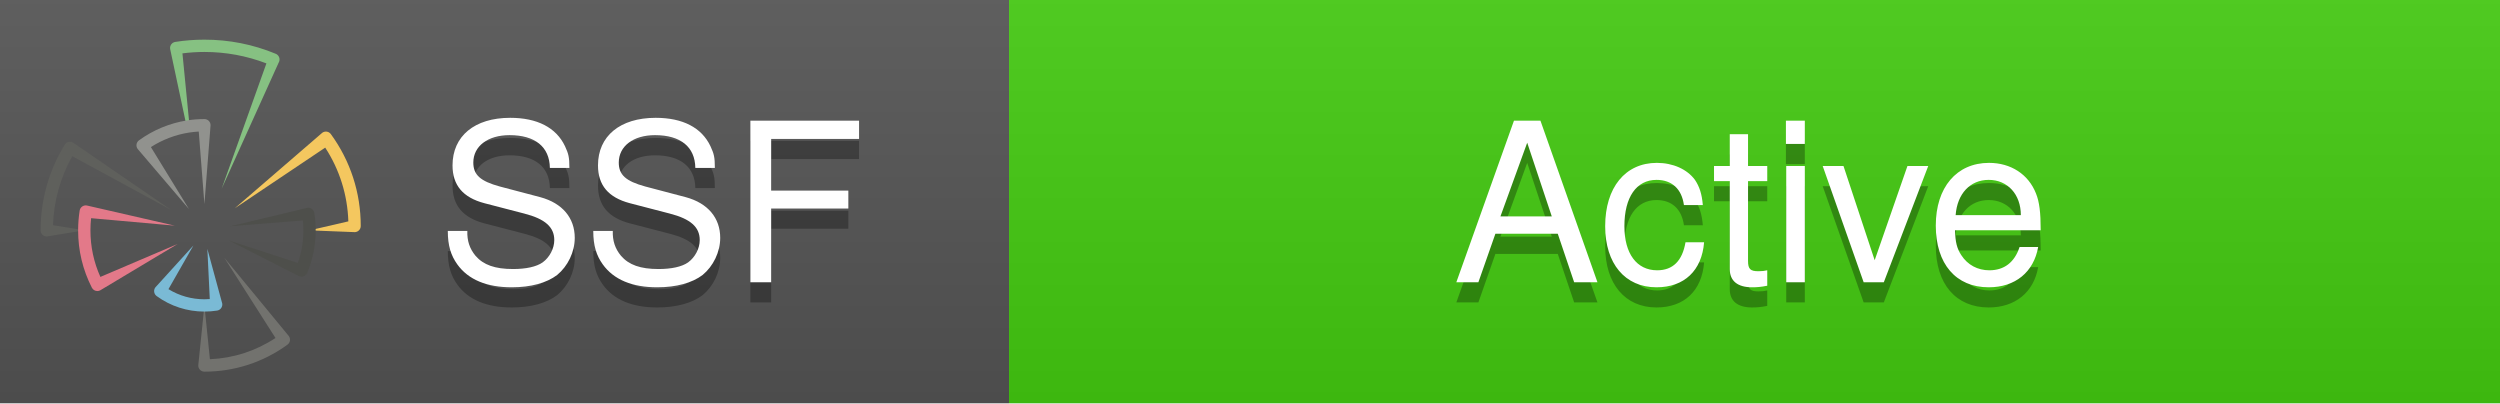
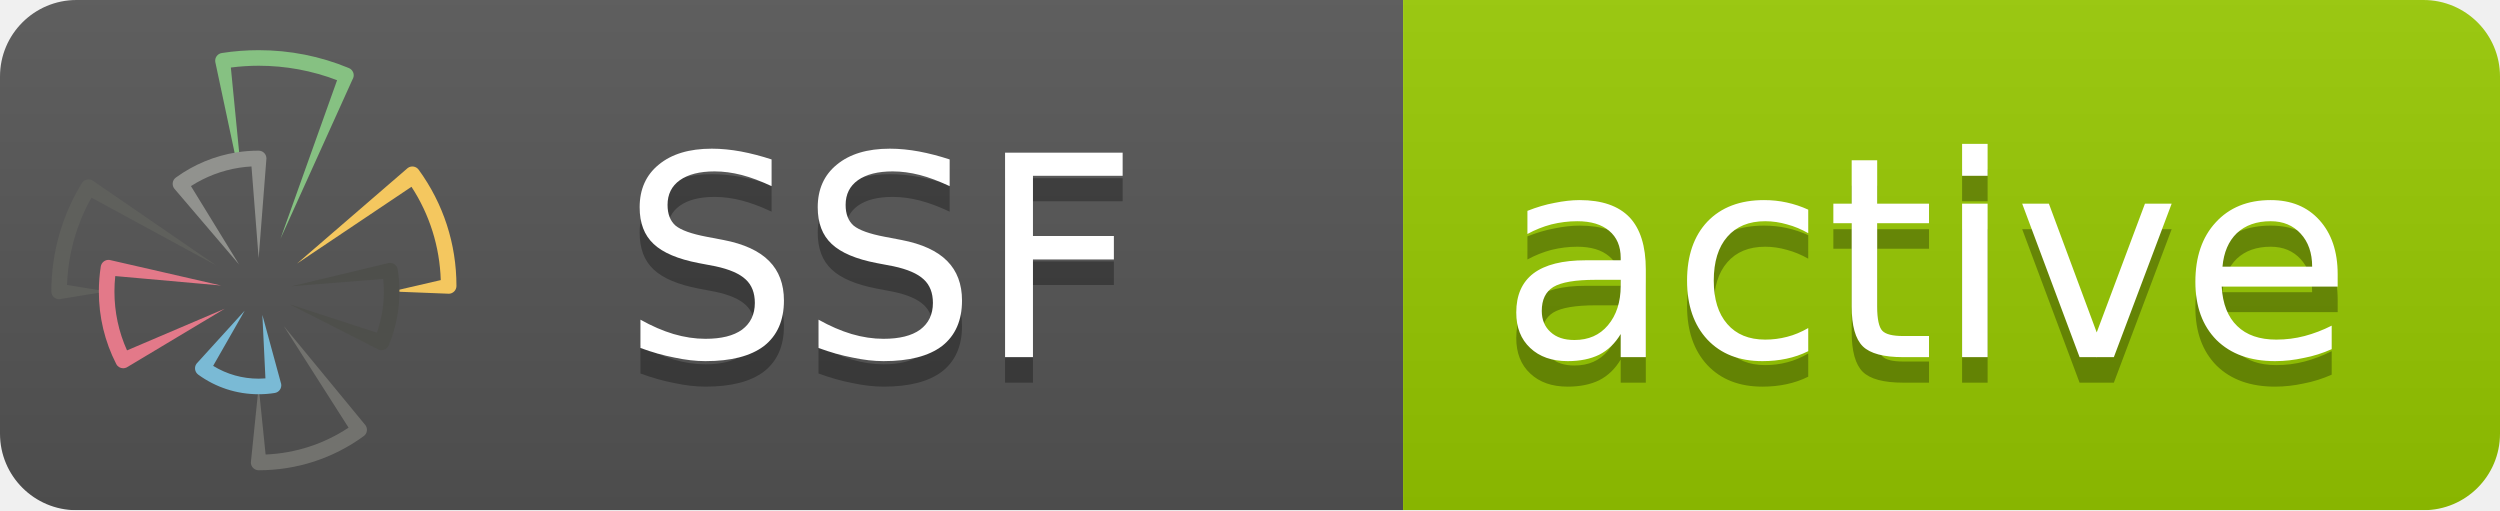
- <svg xmlns="http://www.w3.org/2000/svg" version="1.1" x="0" y="0" width="124" height="20" viewBox="0, 0, 124, 20">
-   <defs>
-     <linearGradient id="Gradient_1" gradientUnits="userSpaceOnUse" x1="0" y1="0" x2="0" y2="20">
-       <stop offset="0" stop-color="#BBBBBB" stop-opacity="0.1" />
-       <stop offset="1" stop-color="#000000" stop-opacity="0.1" />
-     </linearGradient>
-     <clipPath id="Clip_1">
-       <path d="M2.015,1.967 L17.893,1.967 L17.893,18.434 L2.015,18.434 z" />
-     </clipPath>
-   </defs>
-   <g id="Layer_1">
-     <g id="Badge">
-       <path d="M-0,0 L50.047,0 L50.047,20 L-0,20 z" fill="#555555" />
-       <path d="M50.047,0 L124,0 L124,20 L50.047,20 z" fill="#44CC11" />
-       <path d="M0,0 L124,0 L124,20 L0,20 z" fill="url(#Gradient_1)" />
+ <svg xmlns="http://www.w3.org/2000/svg" height="20" width="98">
+   <linearGradient id="b" x2="0" y2="100%">
+     <stop offset="0" stop-color="#bbb" stop-opacity=".1" />
+     <stop offset="1" stop-opacity=".1" />
+   </linearGradient>
+   <mask id="a">
+     <rect fill="#fff" height="20" rx="3" width="98" />
+   </mask>
+   <g mask="url(#a)">
+     <path d="M0 0h55v20H0z" fill="#555" />
+     <path d="M55 0h43v20H55z" fill="#97CA00" />
+     <path d="M0 0h98v20H0z" fill="url(#b)" />
+   </g>
+   <clipPath id="Clip_1">
+     <path d="M2.015,1.967 L17.893,1.967 L17.893,18.434 L2.015,18.434 z" />
+   </clipPath>
+   <g id="Logo">
+     <path d="M13.677,2.668 C12.553,2.202 11.363,1.967 10.139,1.967 C9.656,1.967 9.17,2.004 8.693,2.079 C8.526,2.105 8.413,2.262 8.439,2.428 L9.262,6.295 L9.379,6.018 L9.049,2.647 C9.41,2.601 9.776,2.577 10.139,2.577 C11.2,2.577 12.233,2.769 13.214,3.144 L10.994,9.36 L13.819,3.112 C13.828,3.098 13.836,3.083 13.842,3.067 C13.907,2.911 13.833,2.733 13.677,2.668" fill="#86C182" />
+     <g clip-path="url(#Clip_1)">
+       <path d="M16.411,6.652 C16.312,6.516 16.121,6.485 15.985,6.585 C15.977,6.59 15.972,6.597 15.965,6.602 L15.965,6.602 L11.645,10.331 L16.13,7.322 C16.843,8.416 17.236,9.669 17.278,10.98 L15.353,11.425 L17.569,11.513 C17.575,11.513 17.581,11.515 17.587,11.515 C17.756,11.515 17.893,11.378 17.893,11.21 C17.893,9.559 17.381,7.983 16.411,6.652" fill="#F4C75F" />
+       <path d="M2.628,11.17 C2.669,9.966 2.997,8.793 3.584,7.747 L8.472,10.403 L3.632,7.079 C3.631,7.079 3.631,7.078 3.63,7.078 C3.486,6.989 3.298,7.034 3.21,7.178 C2.427,8.453 2.013,9.922 2.013,11.425 C2.013,11.593 2.15,11.73 2.318,11.73 C2.35,11.73 2.38,11.724 2.408,11.715 L4.18,11.424 L2.628,11.17" fill="#5F605C" />
    </g>
-     <g id="SSF">
-       <text transform="matrix(1, 0, 0, 1, 32.875, 11.5)">
-         <tspan x="-11.197" y="3.5" font-family="Helvetica" font-size="11" fill="#010101" fill-opacity="0.3">SSF</tspan>
-       </text>
-       <text transform="matrix(1, 0, 0, 1, 32.875, 10.5)">
-         <tspan x="-11.197" y="3.5" font-family="Helvetica" font-size="11" fill="#FFFFFF">SSF</tspan>
-       </text>
-     </g>
-     <g id="Active">
-       <text transform="matrix(1, 0, 0, 1, 87.523, 11.5)">
-         <tspan x="-15.477" y="3.5" font-family="Helvetica" font-size="11" fill="#010101" fill-opacity="0.3">Active</tspan>
-       </text>
-       <text transform="matrix(1, 0, 0, 1, 87.523, 10.5)">
-         <tspan x="-15.477" y="3.5" font-family="Helvetica" font-size="11" fill="#FFFFFF">Active</tspan>
-       </text>
-     </g>
-     <g id="Logo">
-       <path d="M13.677,2.668 C12.553,2.202 11.363,1.967 10.139,1.967 C9.656,1.967 9.17,2.004 8.693,2.079 C8.526,2.105 8.413,2.262 8.439,2.428 L9.262,6.295 L9.379,6.018 L9.049,2.647 C9.41,2.601 9.776,2.577 10.139,2.577 C11.2,2.577 12.233,2.769 13.214,3.144 L10.994,9.36 L13.819,3.112 C13.828,3.098 13.836,3.083 13.842,3.067 C13.907,2.911 13.833,2.733 13.677,2.668" fill="#86C182" />
-       <g clip-path="url(#Clip_1)">
-         <path d="M16.411,6.652 C16.312,6.516 16.121,6.485 15.985,6.585 C15.977,6.59 15.972,6.597 15.965,6.602 L15.965,6.602 L11.645,10.331 L16.13,7.322 C16.843,8.416 17.236,9.669 17.278,10.98 L15.353,11.425 L17.569,11.513 C17.575,11.513 17.581,11.515 17.587,11.515 C17.756,11.515 17.893,11.378 17.893,11.21 C17.893,9.559 17.381,7.983 16.411,6.652" fill="#F4C75F" />
-         <path d="M2.628,11.17 C2.669,9.966 2.997,8.793 3.584,7.747 L8.472,10.403 L3.632,7.079 C3.631,7.079 3.631,7.078 3.63,7.078 C3.486,6.989 3.298,7.034 3.21,7.178 C2.427,8.453 2.013,9.922 2.013,11.425 C2.013,11.593 2.15,11.73 2.318,11.73 C2.35,11.73 2.38,11.724 2.408,11.715 L4.18,11.424 L2.628,11.17" fill="#5F605C" />
-       </g>
-       <path d="M14.326,16.669 L14.326,16.669 L11.124,12.781 L13.664,16.764 C12.693,17.407 11.579,17.768 10.412,17.817 L10.139,15.149 L9.84,18.066 C9.837,18.081 9.836,18.097 9.835,18.113 L9.834,18.128 L9.834,18.128 C9.834,18.128 9.834,18.128 9.834,18.128 C9.834,18.297 9.97,18.434 10.139,18.434 C11.631,18.434 13.055,17.971 14.259,17.095 C14.395,16.996 14.425,16.805 14.326,16.669" fill="#72726E" />
-       <path d="M4.968,14.402 L8.811,12.101 L4.979,13.735 C4.652,13.009 4.486,12.233 4.486,11.425 C4.486,11.224 4.497,11.022 4.518,10.822 L8.667,11.192 L4.309,10.193 C4.306,10.193 4.304,10.191 4.301,10.191 C4.136,10.165 3.978,10.278 3.951,10.445 C3.901,10.767 3.875,11.097 3.875,11.425 C3.875,12.426 4.104,13.384 4.557,14.27 C4.611,14.375 4.718,14.436 4.829,14.436 C4.875,14.436 4.923,14.425 4.967,14.403 L4.967,14.403 L4.967,14.403 C4.967,14.403 4.968,14.403 4.968,14.403 C4.968,14.402 4.968,14.402 4.968,14.402" fill="#E37989" />
-       <path d="M11.023,15.056 C11.023,15.056 11.023,15.056 11.023,15.056 L11.023,15.056 L11.022,15.05 C11.018,15.03 11.013,15.011 11.006,14.993 L10.285,12.345 L10.405,14.833 C10.316,14.84 10.227,14.844 10.139,14.844 C9.502,14.844 8.891,14.671 8.355,14.342 L9.592,12.178 L7.747,14.209 C7.731,14.224 7.716,14.24 7.703,14.258 C7.604,14.394 7.634,14.585 7.77,14.685 C8.462,15.188 9.281,15.454 10.139,15.454 C10.349,15.454 10.561,15.438 10.769,15.405 C10.936,15.379 11.049,15.222 11.023,15.056" fill="#7ABAD5" />
-       <path d="M9.858,6.525 L10.139,10.122 L10.444,6.211 C10.444,6.042 10.308,5.906 10.139,5.906 C9.849,5.906 9.558,5.928 9.276,5.973 C8.42,6.107 7.597,6.449 6.894,6.96 C6.758,7.059 6.728,7.25 6.827,7.386 L6.827,7.387 L9.373,10.37 L7.485,7.295 C8.056,6.928 8.703,6.681 9.371,6.576 C9.531,6.551 9.694,6.534 9.858,6.525" fill="#91928E" />
-       <path d="M15.591,10.561 C15.564,10.395 15.409,10.281 15.241,10.308 C15.237,10.308 15.234,10.31 15.23,10.311 L11.426,11.221 L15.022,10.936 C15.038,11.098 15.047,11.262 15.047,11.425 C15.047,11.981 14.955,12.523 14.774,13.041 L11.343,11.924 L14.84,13.703 L14.84,13.703 C14.878,13.718 14.918,13.726 14.957,13.726 C15.076,13.726 15.19,13.655 15.239,13.537 C15.517,12.867 15.658,12.156 15.658,11.425 C15.658,11.136 15.635,10.846 15.591,10.561" fill="#4E4F4B" />
-     </g>
+     <path d="M14.326,16.669 L14.326,16.669 L11.124,12.781 L13.664,16.764 C12.693,17.407 11.579,17.768 10.412,17.817 L10.139,15.149 L9.84,18.066 C9.837,18.081 9.836,18.097 9.835,18.113 L9.834,18.128 L9.834,18.128 C9.834,18.128 9.834,18.128 9.834,18.128 C9.834,18.297 9.97,18.434 10.139,18.434 C11.631,18.434 13.055,17.971 14.259,17.095 C14.395,16.996 14.425,16.805 14.326,16.669" fill="#72726E" />
+     <path d="M4.968,14.402 L8.811,12.101 L4.979,13.735 C4.652,13.009 4.486,12.233 4.486,11.425 C4.486,11.224 4.497,11.022 4.518,10.822 L8.667,11.192 L4.309,10.193 C4.306,10.193 4.304,10.191 4.301,10.191 C4.136,10.165 3.978,10.278 3.951,10.445 C3.901,10.767 3.875,11.097 3.875,11.425 C3.875,12.426 4.104,13.384 4.557,14.27 C4.611,14.375 4.718,14.436 4.829,14.436 C4.875,14.436 4.923,14.425 4.967,14.403 L4.967,14.403 L4.967,14.403 C4.967,14.403 4.968,14.403 4.968,14.403 C4.968,14.402 4.968,14.402 4.968,14.402" fill="#E37989" />
+     <path d="M11.023,15.056 C11.023,15.056 11.023,15.056 11.023,15.056 L11.023,15.056 L11.022,15.05 C11.018,15.03 11.013,15.011 11.006,14.993 L10.285,12.345 L10.405,14.833 C10.316,14.84 10.227,14.844 10.139,14.844 C9.502,14.844 8.891,14.671 8.355,14.342 L9.592,12.178 L7.747,14.209 C7.731,14.224 7.716,14.24 7.703,14.258 C7.604,14.394 7.634,14.585 7.77,14.685 C8.462,15.188 9.281,15.454 10.139,15.454 C10.349,15.454 10.561,15.438 10.769,15.405 C10.936,15.379 11.049,15.222 11.023,15.056" fill="#7ABAD5" />
+     <path d="M9.858,6.525 L10.139,10.122 L10.444,6.211 C10.444,6.042 10.308,5.906 10.139,5.906 C9.849,5.906 9.558,5.928 9.276,5.973 C8.42,6.107 7.597,6.449 6.894,6.96 C6.758,7.059 6.728,7.25 6.827,7.386 L6.827,7.387 L9.373,10.37 L7.485,7.295 C8.056,6.928 8.703,6.681 9.371,6.576 C9.531,6.551 9.694,6.534 9.858,6.525" fill="#91928E" />
+     <path d="M15.591,10.561 C15.564,10.395 15.409,10.281 15.241,10.308 C15.237,10.308 15.234,10.31 15.23,10.311 L11.426,11.221 L15.022,10.936 C15.038,11.098 15.047,11.262 15.047,11.425 C15.047,11.981 14.955,12.523 14.774,13.041 L11.343,11.924 L14.84,13.703 L14.84,13.703 C14.878,13.718 14.918,13.726 14.957,13.726 C15.076,13.726 15.19,13.655 15.239,13.537 C15.517,12.867 15.658,12.156 15.658,11.425 C15.658,11.136 15.635,10.846 15.591,10.561" fill="#4E4F4B" />
+   </g>
+   <g fill="#fff" font-family="DejaVu Sans,Verdana,Geneva,sans-serif" font-size="11" text-anchor="middle">
+     <text fill="#010101" fill-opacity=".3" x="34.5" y="15">SSF</text>
+     <text x="34.5" y="14">SSF</text>
+     <text fill="#010101" fill-opacity=".3" x="75.5" y="15">active</text>
+     <text x="75.5" y="14">active</text>
  </g>
</svg>
